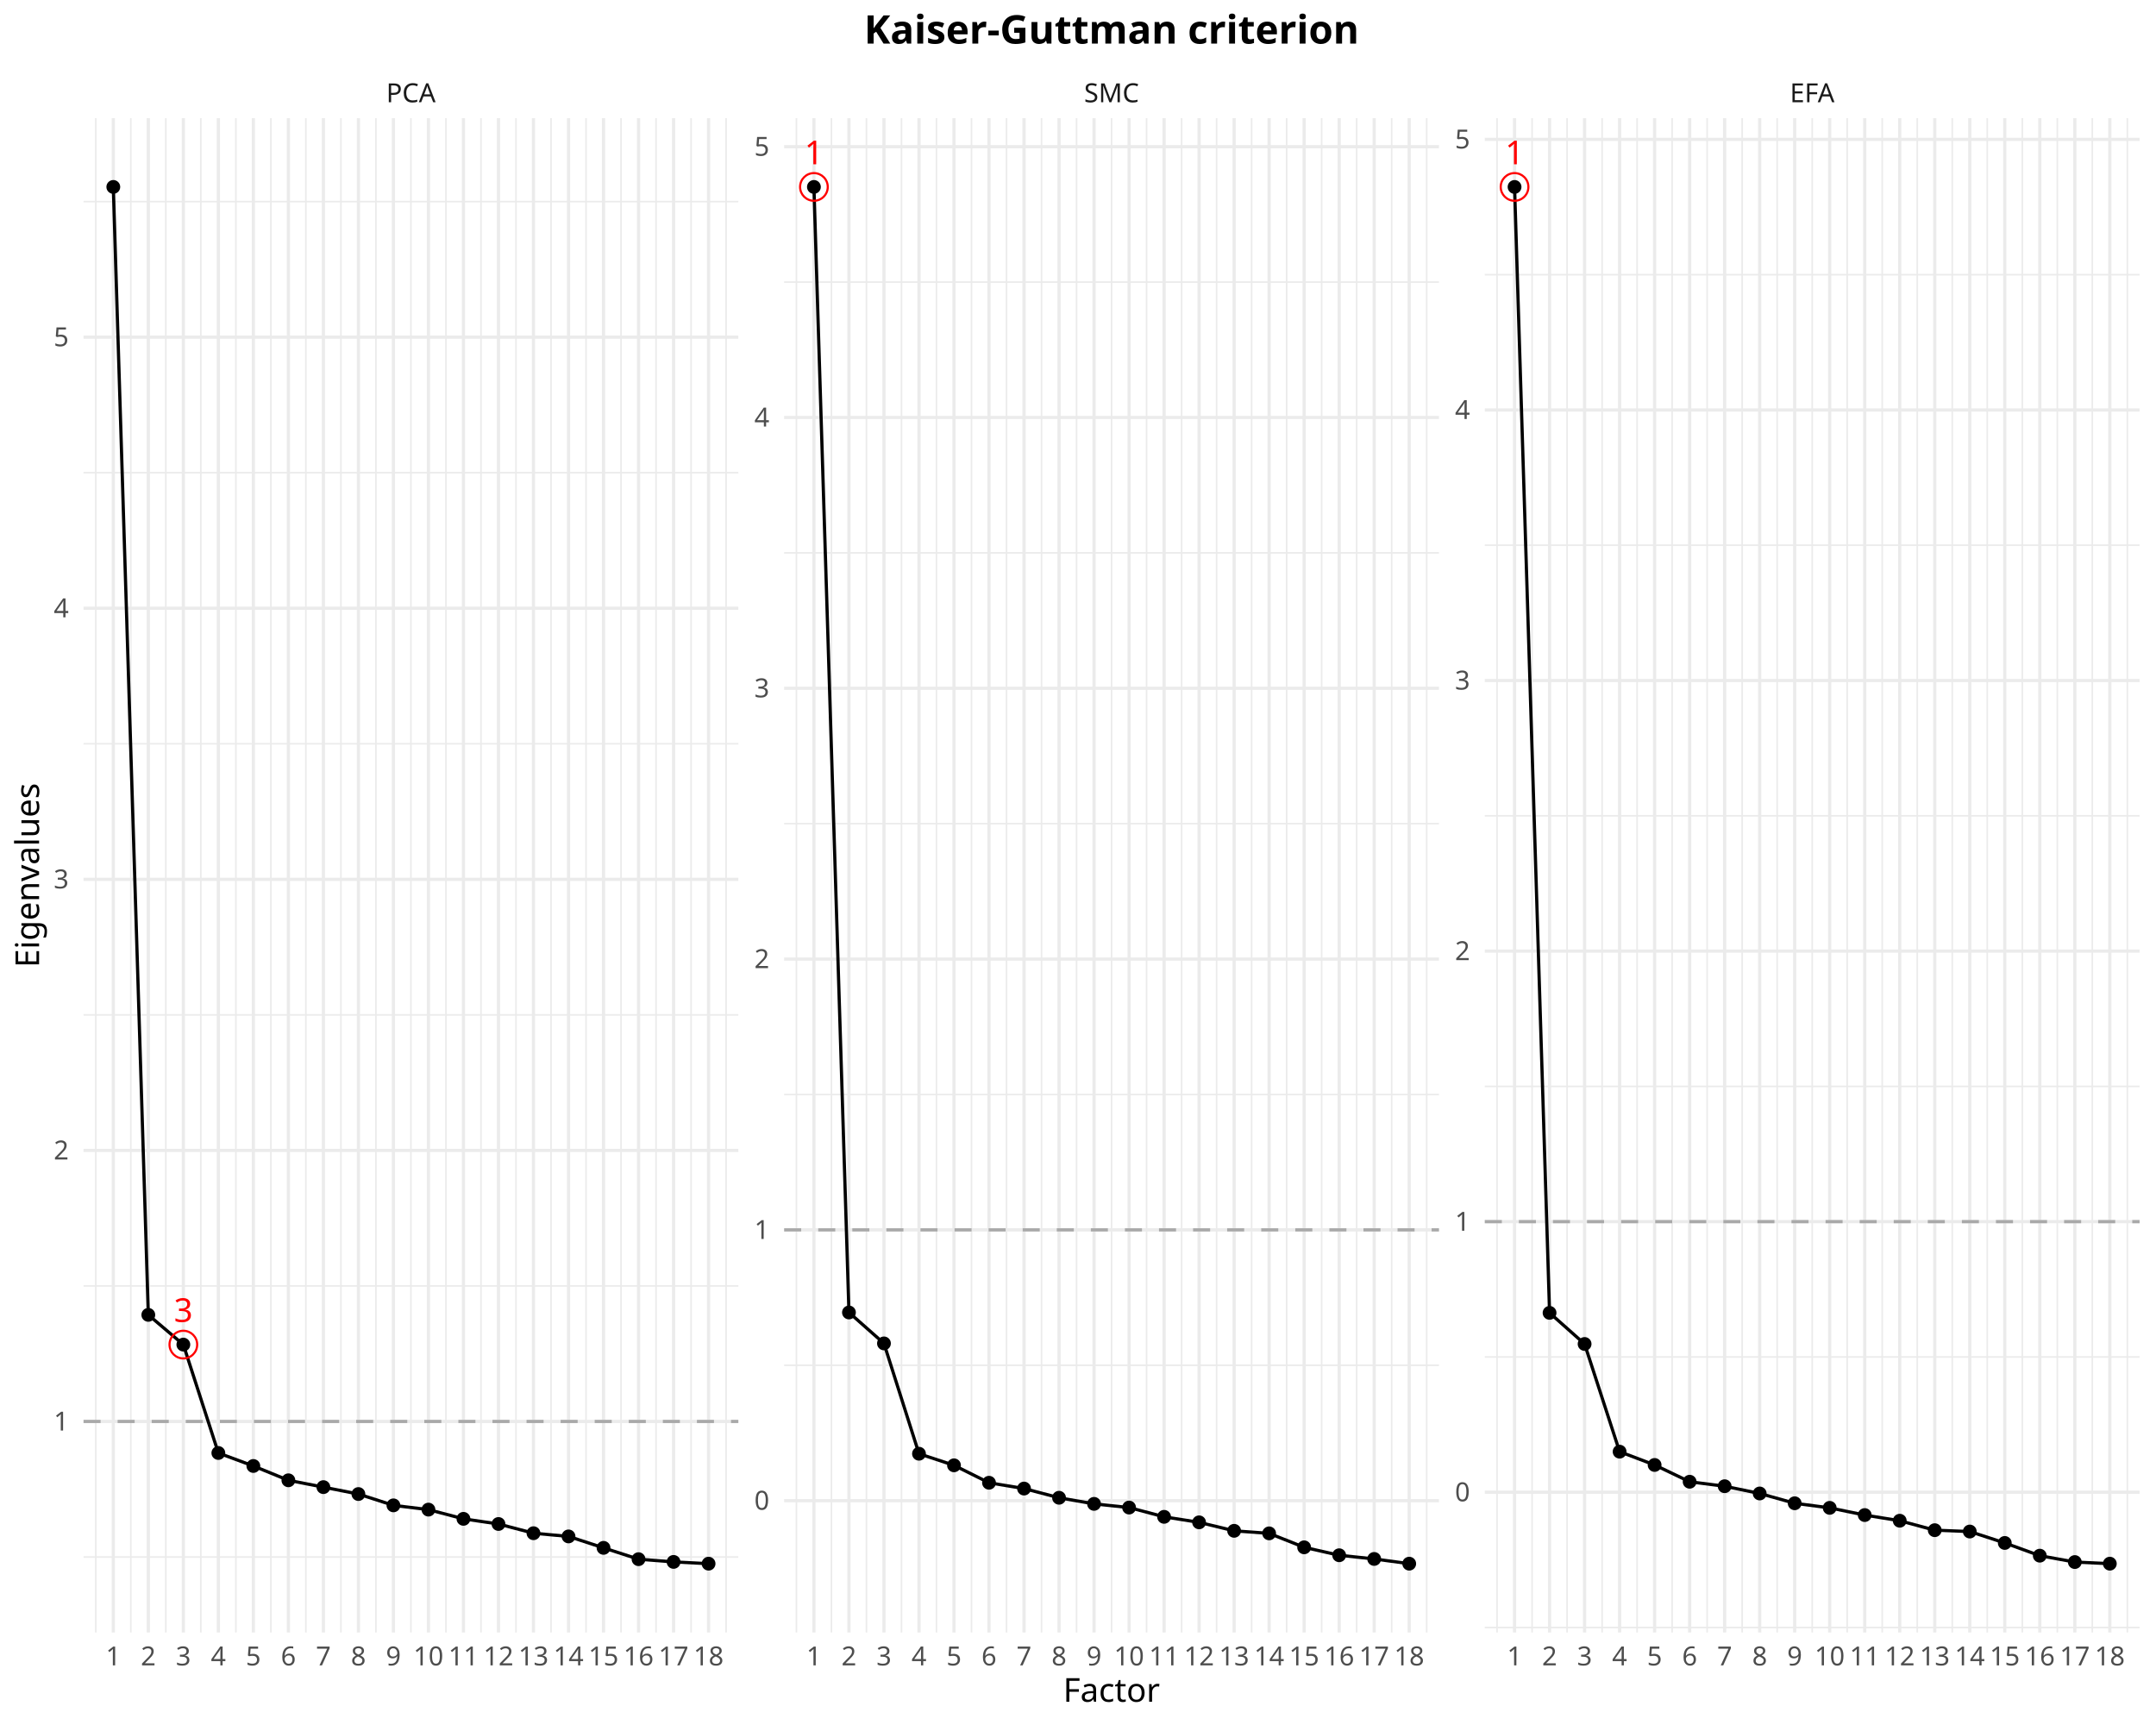
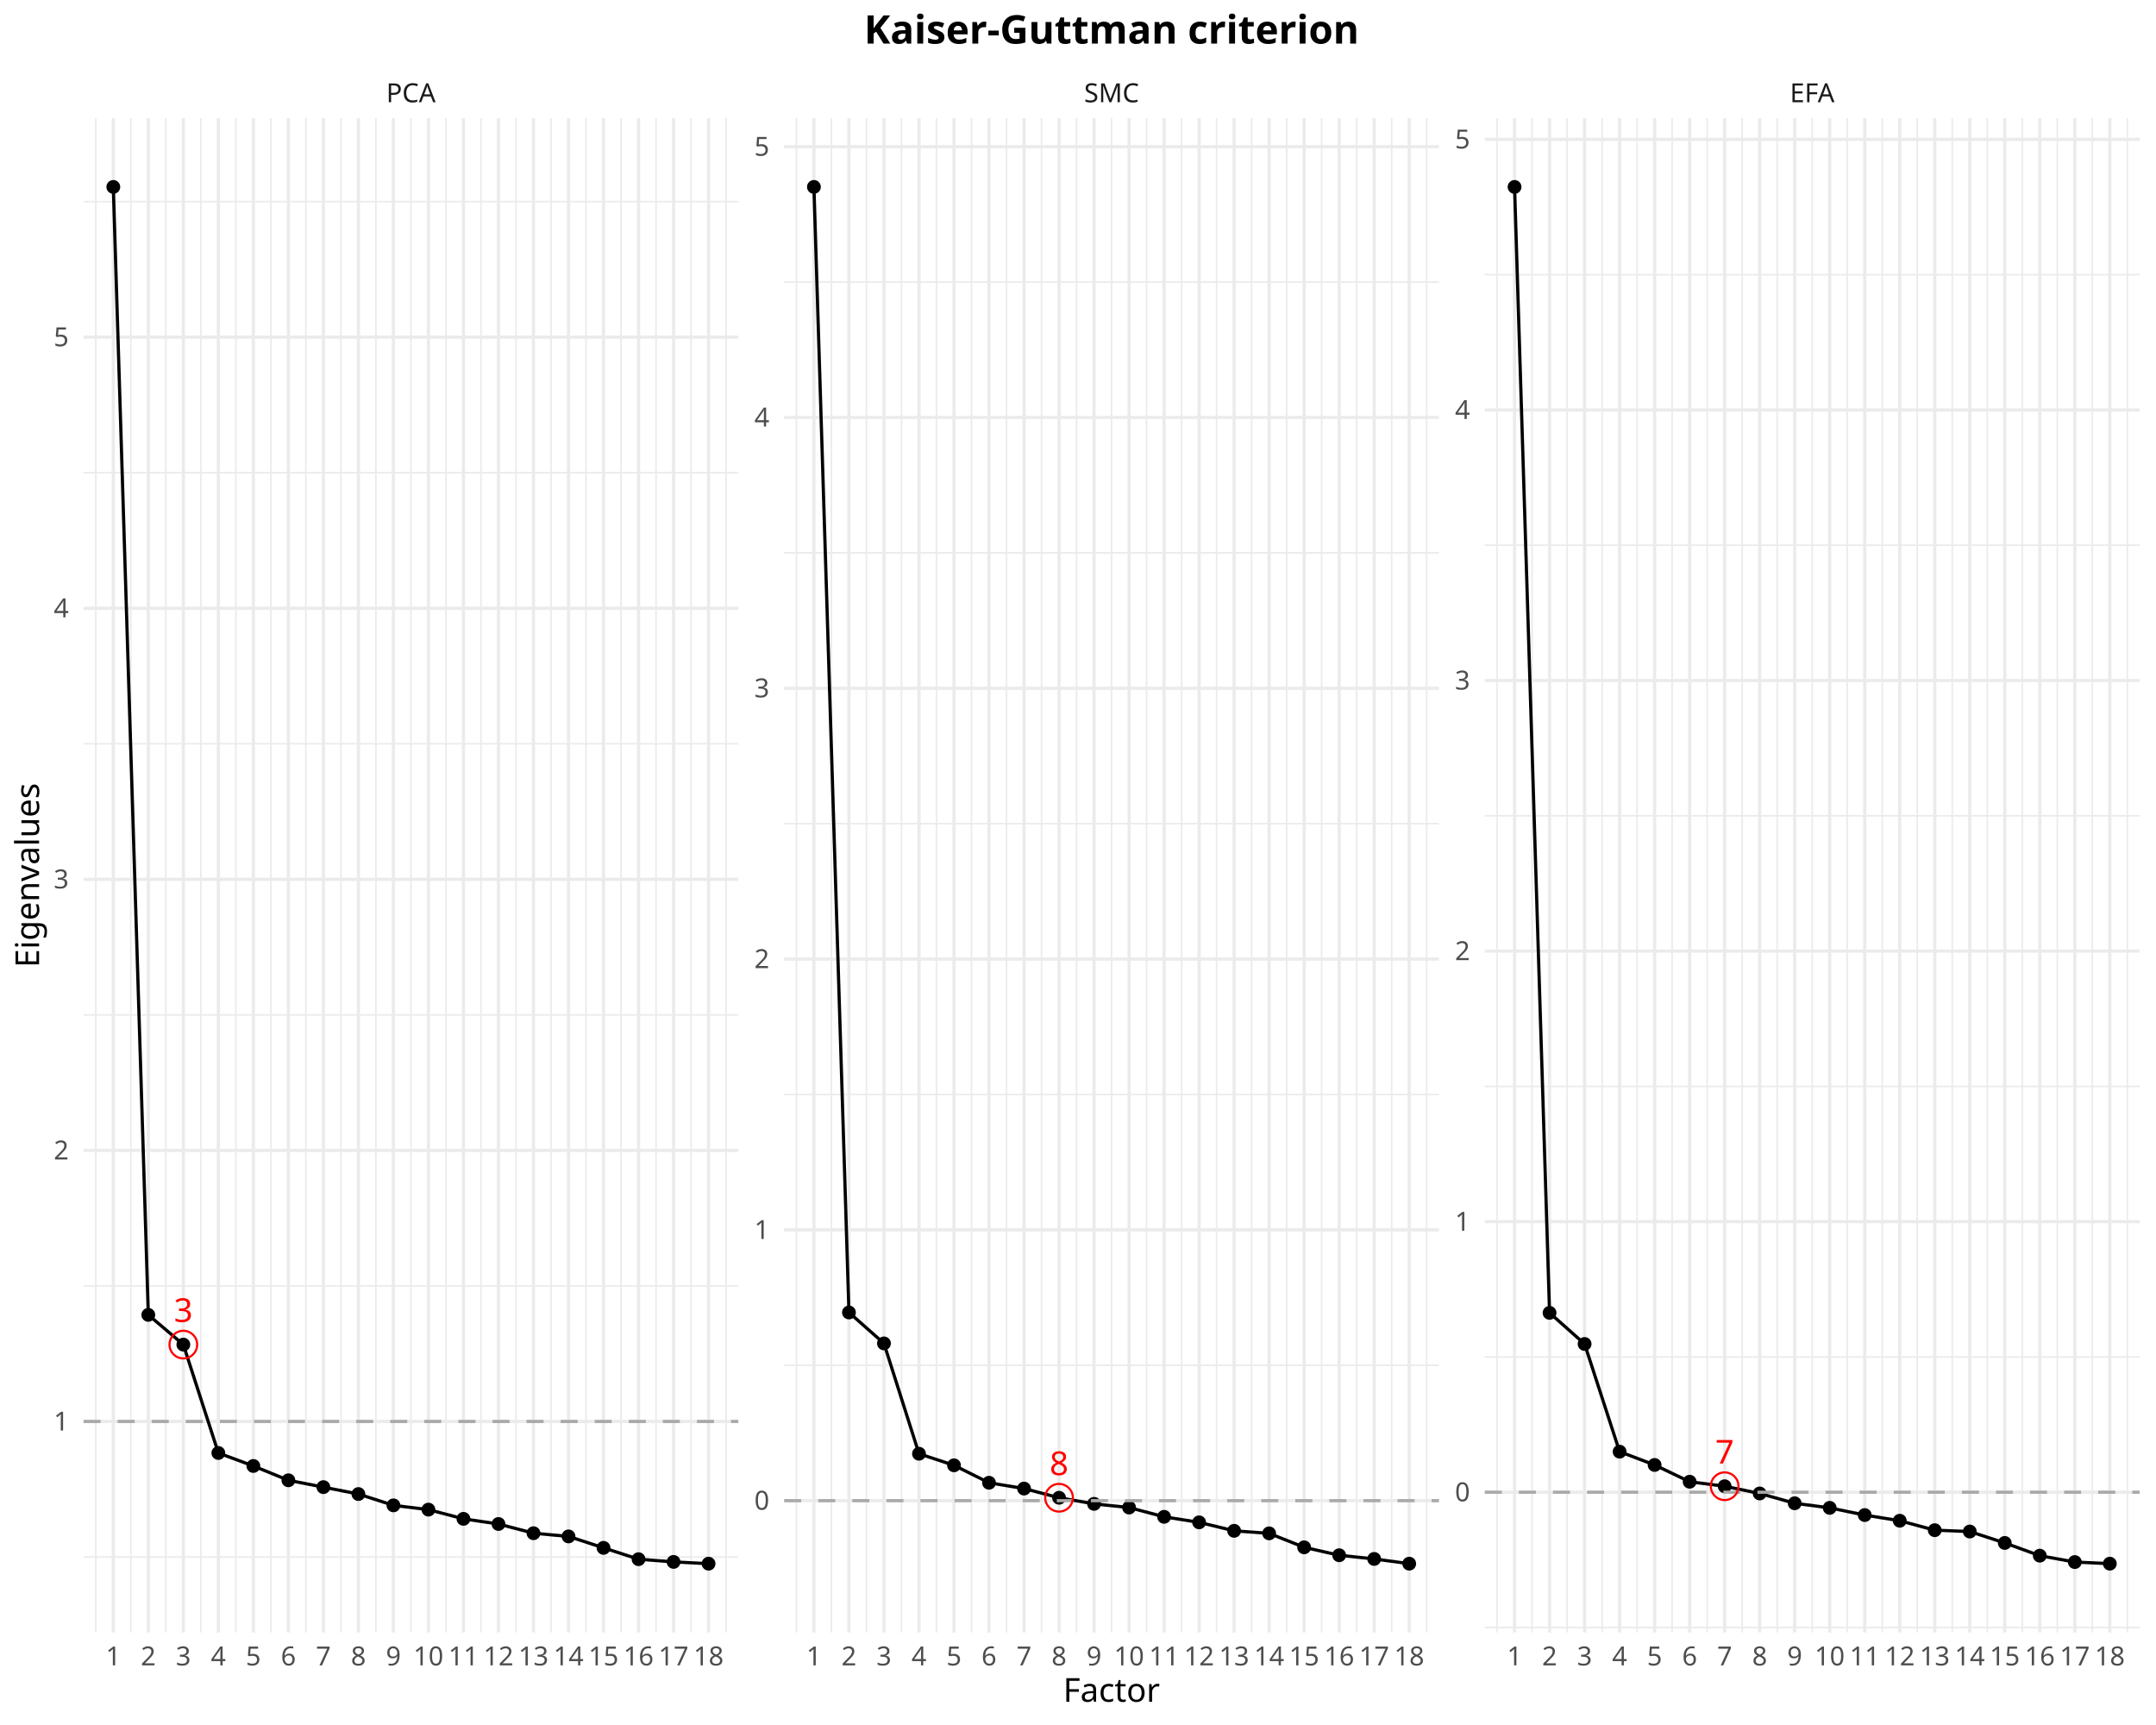
<svg xmlns="http://www.w3.org/2000/svg" class="svglite" data-engine-version="2.0" width="720.00pt" height="576.00pt" viewBox="0 0 720.00 576.00">
  <defs>
    <style type="text/css">
    .svglite line, .svglite polyline, .svglite polygon, .svglite path, .svglite rect, .svglite circle {
      fill: none;
      stroke: #000000;
      stroke-linecap: round;
      stroke-linejoin: round;
      stroke-miterlimit: 10.00;
    }
  </style>
  </defs>
  <rect width="100%" height="100%" style="stroke: none; fill: #FFFFFF;" />
  <defs>
    <clipPath id="cpMC4wMHw3MjAuMDB8MC4wMHw1NzYuMDA=">
      <rect x="0.00" y="0.00" width="720.00" height="576.00" />
    </clipPath>
  </defs>
  <g clip-path="url(#cpMC4wMHw3MjAuMDB8MC4wMHw1NzYuMDA=)">
    <rect x="-0" y="0.00" width="720.00" height="576.00" style="stroke-width: 1.07; stroke: none; fill: #FFFFFF;" />
  </g>
  <defs>
    <clipPath id="cpMjcuOTB8MjQ2LjU3fDM5LjQzfDU0NS4xMQ==">
      <rect x="27.90" y="39.43" width="218.67" height="505.68" />
    </clipPath>
  </defs>
  <g clip-path="url(#cpMjcuOTB8MjQ2LjU3fDM5LjQzfDU0NS4xMQ==)">
    <polyline points="27.90,519.91 246.57,519.91 " style="stroke-width: 0.53; stroke: #EBEBEB; stroke-linecap: butt;" />
    <polyline points="27.90,429.40 246.57,429.40 " style="stroke-width: 0.53; stroke: #EBEBEB; stroke-linecap: butt;" />
    <polyline points="27.90,338.88 246.57,338.88 " style="stroke-width: 0.53; stroke: #EBEBEB; stroke-linecap: butt;" />
    <polyline points="27.90,248.36 246.57,248.36 " style="stroke-width: 0.53; stroke: #EBEBEB; stroke-linecap: butt;" />
    <polyline points="27.90,157.84 246.57,157.84 " style="stroke-width: 0.53; stroke: #EBEBEB; stroke-linecap: butt;" />
    <polyline points="27.90,67.32 246.57,67.32 " style="stroke-width: 0.53; stroke: #EBEBEB; stroke-linecap: butt;" />
    <polyline points="31.99,545.11 31.99,39.43 " style="stroke-width: 0.53; stroke: #EBEBEB; stroke-linecap: butt;" />
    <polyline points="43.69,545.11 43.69,39.43 " style="stroke-width: 0.53; stroke: #EBEBEB; stroke-linecap: butt;" />
    <polyline points="55.38,545.11 55.38,39.43 " style="stroke-width: 0.53; stroke: #EBEBEB; stroke-linecap: butt;" />
    <polyline points="67.07,545.11 67.07,39.43 " style="stroke-width: 0.53; stroke: #EBEBEB; stroke-linecap: butt;" />
    <polyline points="78.77,545.11 78.77,39.43 " style="stroke-width: 0.53; stroke: #EBEBEB; stroke-linecap: butt;" />
    <polyline points="90.46,545.11 90.46,39.43 " style="stroke-width: 0.53; stroke: #EBEBEB; stroke-linecap: butt;" />
    <polyline points="102.15,545.11 102.15,39.43 " style="stroke-width: 0.53; stroke: #EBEBEB; stroke-linecap: butt;" />
    <polyline points="113.85,545.11 113.85,39.43 " style="stroke-width: 0.53; stroke: #EBEBEB; stroke-linecap: butt;" />
    <polyline points="125.54,545.11 125.54,39.43 " style="stroke-width: 0.53; stroke: #EBEBEB; stroke-linecap: butt;" />
    <polyline points="137.23,545.11 137.23,39.43 " style="stroke-width: 0.53; stroke: #EBEBEB; stroke-linecap: butt;" />
    <polyline points="148.93,545.11 148.93,39.43 " style="stroke-width: 0.53; stroke: #EBEBEB; stroke-linecap: butt;" />
    <polyline points="160.62,545.11 160.62,39.43 " style="stroke-width: 0.53; stroke: #EBEBEB; stroke-linecap: butt;" />
    <polyline points="172.31,545.11 172.31,39.43 " style="stroke-width: 0.53; stroke: #EBEBEB; stroke-linecap: butt;" />
    <polyline points="184.01,545.11 184.01,39.43 " style="stroke-width: 0.53; stroke: #EBEBEB; stroke-linecap: butt;" />
    <polyline points="195.70,545.11 195.70,39.43 " style="stroke-width: 0.53; stroke: #EBEBEB; stroke-linecap: butt;" />
    <polyline points="207.40,545.11 207.40,39.43 " style="stroke-width: 0.53; stroke: #EBEBEB; stroke-linecap: butt;" />
    <polyline points="219.09,545.11 219.09,39.43 " style="stroke-width: 0.53; stroke: #EBEBEB; stroke-linecap: butt;" />
    <polyline points="230.78,545.11 230.78,39.43 " style="stroke-width: 0.53; stroke: #EBEBEB; stroke-linecap: butt;" />
    <polyline points="242.48,545.11 242.48,39.43 " style="stroke-width: 0.53; stroke: #EBEBEB; stroke-linecap: butt;" />
    <polyline points="27.90,474.65 246.57,474.65 " style="stroke-width: 1.07; stroke: #EBEBEB; stroke-linecap: butt;" />
    <polyline points="27.90,384.14 246.57,384.14 " style="stroke-width: 1.07; stroke: #EBEBEB; stroke-linecap: butt;" />
    <polyline points="27.90,293.62 246.57,293.62 " style="stroke-width: 1.07; stroke: #EBEBEB; stroke-linecap: butt;" />
    <polyline points="27.90,203.10 246.57,203.10 " style="stroke-width: 1.07; stroke: #EBEBEB; stroke-linecap: butt;" />
    <polyline points="27.90,112.58 246.57,112.58 " style="stroke-width: 1.07; stroke: #EBEBEB; stroke-linecap: butt;" />
    <polyline points="37.84,545.11 37.84,39.43 " style="stroke-width: 1.07; stroke: #EBEBEB; stroke-linecap: butt;" />
    <polyline points="49.53,545.11 49.53,39.43 " style="stroke-width: 1.07; stroke: #EBEBEB; stroke-linecap: butt;" />
    <polyline points="61.23,545.11 61.23,39.43 " style="stroke-width: 1.07; stroke: #EBEBEB; stroke-linecap: butt;" />
    <polyline points="72.92,545.11 72.92,39.43 " style="stroke-width: 1.07; stroke: #EBEBEB; stroke-linecap: butt;" />
    <polyline points="84.61,545.11 84.61,39.43 " style="stroke-width: 1.07; stroke: #EBEBEB; stroke-linecap: butt;" />
    <polyline points="96.31,545.11 96.31,39.43 " style="stroke-width: 1.07; stroke: #EBEBEB; stroke-linecap: butt;" />
    <polyline points="108.00,545.11 108.00,39.43 " style="stroke-width: 1.07; stroke: #EBEBEB; stroke-linecap: butt;" />
    <polyline points="119.69,545.11 119.69,39.43 " style="stroke-width: 1.07; stroke: #EBEBEB; stroke-linecap: butt;" />
    <polyline points="131.39,545.11 131.39,39.43 " style="stroke-width: 1.07; stroke: #EBEBEB; stroke-linecap: butt;" />
    <polyline points="143.08,545.11 143.08,39.43 " style="stroke-width: 1.07; stroke: #EBEBEB; stroke-linecap: butt;" />
    <polyline points="154.77,545.11 154.77,39.43 " style="stroke-width: 1.07; stroke: #EBEBEB; stroke-linecap: butt;" />
    <polyline points="166.47,545.11 166.47,39.43 " style="stroke-width: 1.07; stroke: #EBEBEB; stroke-linecap: butt;" />
    <polyline points="178.16,545.11 178.16,39.43 " style="stroke-width: 1.07; stroke: #EBEBEB; stroke-linecap: butt;" />
    <polyline points="189.86,545.11 189.86,39.43 " style="stroke-width: 1.07; stroke: #EBEBEB; stroke-linecap: butt;" />
    <polyline points="201.55,545.11 201.55,39.43 " style="stroke-width: 1.07; stroke: #EBEBEB; stroke-linecap: butt;" />
    <polyline points="213.24,545.11 213.24,39.43 " style="stroke-width: 1.07; stroke: #EBEBEB; stroke-linecap: butt;" />
    <polyline points="224.94,545.11 224.94,39.43 " style="stroke-width: 1.07; stroke: #EBEBEB; stroke-linecap: butt;" />
    <polyline points="236.63,545.11 236.63,39.43 " style="stroke-width: 1.07; stroke: #EBEBEB; stroke-linecap: butt;" />
    <polyline points="37.84,62.42 49.53,439.05 61.23,448.98 72.92,485.17 84.61,489.51 96.31,494.29 108.00,496.57 119.69,498.88 131.39,502.66 143.08,504.08 154.77,507.16 166.47,508.88 178.16,511.96 189.86,513.03 201.55,516.85 213.24,520.63 224.94,521.54 236.63,522.13 " style="stroke-width: 1.07; stroke-linecap: butt;" />
    <circle cx="37.84" cy="62.42" r="1.95" style="stroke-width: 0.71; fill: #000000;" />
    <circle cx="49.53" cy="439.05" r="1.95" style="stroke-width: 0.71; fill: #000000;" />
    <circle cx="61.23" cy="448.98" r="1.95" style="stroke-width: 0.71; fill: #000000;" />
    <circle cx="72.92" cy="485.17" r="1.95" style="stroke-width: 0.71; fill: #000000;" />
    <circle cx="84.61" cy="489.51" r="1.95" style="stroke-width: 0.71; fill: #000000;" />
    <circle cx="96.31" cy="494.29" r="1.95" style="stroke-width: 0.71; fill: #000000;" />
    <circle cx="108.00" cy="496.57" r="1.95" style="stroke-width: 0.71; fill: #000000;" />
    <circle cx="119.69" cy="498.88" r="1.95" style="stroke-width: 0.71; fill: #000000;" />
    <circle cx="131.39" cy="502.66" r="1.95" style="stroke-width: 0.71; fill: #000000;" />
    <circle cx="143.08" cy="504.08" r="1.95" style="stroke-width: 0.71; fill: #000000;" />
    <circle cx="154.77" cy="507.16" r="1.95" style="stroke-width: 0.71; fill: #000000;" />
    <circle cx="166.47" cy="508.88" r="1.95" style="stroke-width: 0.71; fill: #000000;" />
    <circle cx="178.16" cy="511.96" r="1.95" style="stroke-width: 0.71; fill: #000000;" />
    <circle cx="189.86" cy="513.03" r="1.95" style="stroke-width: 0.71; fill: #000000;" />
    <circle cx="201.55" cy="516.85" r="1.95" style="stroke-width: 0.71; fill: #000000;" />
    <circle cx="213.24" cy="520.63" r="1.95" style="stroke-width: 0.71; fill: #000000;" />
    <circle cx="224.94" cy="521.54" r="1.95" style="stroke-width: 0.71; fill: #000000;" />
    <circle cx="236.63" cy="522.13" r="1.95" style="stroke-width: 0.71; fill: #000000;" />
    <line x1="27.90" y1="474.65" x2="246.57" y2="474.65" style="stroke-width: 1.07; stroke: #A9A9A9; stroke-dasharray: 5.69,5.69; stroke-linecap: butt;" />
    <circle cx="61.23" cy="448.98" r="4.62" style="stroke-width: 0.71; stroke: #FF0000;" />
    <text x="61.23" y="441.41" text-anchor="middle" style="font-size: 11.00px; fill: #FF0000; font-family: sans;" textLength="6.12px" lengthAdjust="spacingAndGlyphs">3</text>
  </g>
  <g clip-path="url(#cpMC4wMHw3MjAuMDB8MC4wMHw1NzYuMDA=)">
</g>
  <defs>
    <clipPath id="cpMjYxLjg3fDQ4MC41NHwzOS40M3w1NDUuMTE=">
      <rect x="261.87" y="39.43" width="218.67" height="505.68" />
    </clipPath>
  </defs>
  <g clip-path="url(#cpMjYxLjg3fDQ4MC41NHwzOS40M3w1NDUuMTE=)">
    <polyline points="261.87,455.88 480.54,455.88 " style="stroke-width: 0.53; stroke: #EBEBEB; stroke-linecap: butt;" />
    <polyline points="261.87,365.46 480.54,365.46 " style="stroke-width: 0.53; stroke: #EBEBEB; stroke-linecap: butt;" />
    <polyline points="261.87,275.03 480.54,275.03 " style="stroke-width: 0.53; stroke: #EBEBEB; stroke-linecap: butt;" />
    <polyline points="261.87,184.61 480.54,184.61 " style="stroke-width: 0.53; stroke: #EBEBEB; stroke-linecap: butt;" />
    <polyline points="261.87,94.19 480.54,94.19 " style="stroke-width: 0.53; stroke: #EBEBEB; stroke-linecap: butt;" />
    <polyline points="265.97,545.11 265.97,39.43 " style="stroke-width: 0.53; stroke: #EBEBEB; stroke-linecap: butt;" />
    <polyline points="277.66,545.11 277.66,39.43 " style="stroke-width: 0.53; stroke: #EBEBEB; stroke-linecap: butt;" />
    <polyline points="289.35,545.11 289.35,39.43 " style="stroke-width: 0.53; stroke: #EBEBEB; stroke-linecap: butt;" />
    <polyline points="301.05,545.11 301.05,39.43 " style="stroke-width: 0.53; stroke: #EBEBEB; stroke-linecap: butt;" />
    <polyline points="312.74,545.11 312.74,39.43 " style="stroke-width: 0.53; stroke: #EBEBEB; stroke-linecap: butt;" />
    <polyline points="324.44,545.11 324.44,39.43 " style="stroke-width: 0.53; stroke: #EBEBEB; stroke-linecap: butt;" />
    <polyline points="336.13,545.11 336.13,39.43 " style="stroke-width: 0.53; stroke: #EBEBEB; stroke-linecap: butt;" />
    <polyline points="347.82,545.11 347.82,39.43 " style="stroke-width: 0.53; stroke: #EBEBEB; stroke-linecap: butt;" />
    <polyline points="359.52,545.11 359.52,39.43 " style="stroke-width: 0.53; stroke: #EBEBEB; stroke-linecap: butt;" />
    <polyline points="371.21,545.11 371.21,39.43 " style="stroke-width: 0.53; stroke: #EBEBEB; stroke-linecap: butt;" />
    <polyline points="382.90,545.11 382.90,39.43 " style="stroke-width: 0.53; stroke: #EBEBEB; stroke-linecap: butt;" />
    <polyline points="394.60,545.11 394.60,39.43 " style="stroke-width: 0.53; stroke: #EBEBEB; stroke-linecap: butt;" />
    <polyline points="406.29,545.11 406.29,39.43 " style="stroke-width: 0.53; stroke: #EBEBEB; stroke-linecap: butt;" />
    <polyline points="417.98,545.11 417.98,39.43 " style="stroke-width: 0.53; stroke: #EBEBEB; stroke-linecap: butt;" />
    <polyline points="429.68,545.11 429.68,39.43 " style="stroke-width: 0.53; stroke: #EBEBEB; stroke-linecap: butt;" />
    <polyline points="441.37,545.11 441.37,39.43 " style="stroke-width: 0.53; stroke: #EBEBEB; stroke-linecap: butt;" />
    <polyline points="453.06,545.11 453.06,39.43 " style="stroke-width: 0.53; stroke: #EBEBEB; stroke-linecap: butt;" />
    <polyline points="464.76,545.11 464.76,39.43 " style="stroke-width: 0.53; stroke: #EBEBEB; stroke-linecap: butt;" />
    <polyline points="476.45,545.11 476.45,39.43 " style="stroke-width: 0.53; stroke: #EBEBEB; stroke-linecap: butt;" />
    <polyline points="261.87,501.09 480.54,501.09 " style="stroke-width: 1.07; stroke: #EBEBEB; stroke-linecap: butt;" />
    <polyline points="261.87,410.67 480.54,410.67 " style="stroke-width: 1.07; stroke: #EBEBEB; stroke-linecap: butt;" />
    <polyline points="261.87,320.25 480.54,320.25 " style="stroke-width: 1.07; stroke: #EBEBEB; stroke-linecap: butt;" />
    <polyline points="261.87,229.82 480.54,229.82 " style="stroke-width: 1.07; stroke: #EBEBEB; stroke-linecap: butt;" />
    <polyline points="261.87,139.40 480.54,139.40 " style="stroke-width: 1.07; stroke: #EBEBEB; stroke-linecap: butt;" />
    <polyline points="261.87,48.98 480.54,48.98 " style="stroke-width: 1.07; stroke: #EBEBEB; stroke-linecap: butt;" />
    <polyline points="271.81,545.11 271.81,39.43 " style="stroke-width: 1.07; stroke: #EBEBEB; stroke-linecap: butt;" />
    <polyline points="283.51,545.11 283.51,39.43 " style="stroke-width: 1.07; stroke: #EBEBEB; stroke-linecap: butt;" />
    <polyline points="295.20,545.11 295.20,39.43 " style="stroke-width: 1.07; stroke: #EBEBEB; stroke-linecap: butt;" />
    <polyline points="306.90,545.11 306.90,39.43 " style="stroke-width: 1.07; stroke: #EBEBEB; stroke-linecap: butt;" />
    <polyline points="318.59,545.11 318.59,39.43 " style="stroke-width: 1.07; stroke: #EBEBEB; stroke-linecap: butt;" />
    <polyline points="330.28,545.11 330.28,39.43 " style="stroke-width: 1.07; stroke: #EBEBEB; stroke-linecap: butt;" />
    <polyline points="341.98,545.11 341.98,39.43 " style="stroke-width: 1.07; stroke: #EBEBEB; stroke-linecap: butt;" />
    <polyline points="353.67,545.11 353.67,39.43 " style="stroke-width: 1.07; stroke: #EBEBEB; stroke-linecap: butt;" />
    <polyline points="365.36,545.11 365.36,39.43 " style="stroke-width: 1.07; stroke: #EBEBEB; stroke-linecap: butt;" />
    <polyline points="377.06,545.11 377.06,39.43 " style="stroke-width: 1.07; stroke: #EBEBEB; stroke-linecap: butt;" />
    <polyline points="388.75,545.11 388.75,39.43 " style="stroke-width: 1.07; stroke: #EBEBEB; stroke-linecap: butt;" />
    <polyline points="400.44,545.11 400.44,39.43 " style="stroke-width: 1.07; stroke: #EBEBEB; stroke-linecap: butt;" />
    <polyline points="412.14,545.11 412.14,39.43 " style="stroke-width: 1.07; stroke: #EBEBEB; stroke-linecap: butt;" />
    <polyline points="423.83,545.11 423.83,39.43 " style="stroke-width: 1.07; stroke: #EBEBEB; stroke-linecap: butt;" />
    <polyline points="435.52,545.11 435.52,39.43 " style="stroke-width: 1.07; stroke: #EBEBEB; stroke-linecap: butt;" />
    <polyline points="447.22,545.11 447.22,39.43 " style="stroke-width: 1.07; stroke: #EBEBEB; stroke-linecap: butt;" />
    <polyline points="458.91,545.11 458.91,39.43 " style="stroke-width: 1.07; stroke: #EBEBEB; stroke-linecap: butt;" />
    <polyline points="470.61,545.11 470.61,39.43 " style="stroke-width: 1.07; stroke: #EBEBEB; stroke-linecap: butt;" />
    <polyline points="271.81,62.42 283.51,438.25 295.20,448.58 306.90,485.42 318.59,489.29 330.28,495.11 341.98,497.05 353.67,500.12 365.36,502.16 377.06,503.39 388.75,506.49 400.44,508.33 412.14,511.16 423.83,512.01 435.52,516.67 447.22,519.32 458.91,520.55 470.61,522.13 " style="stroke-width: 1.07; stroke-linecap: butt;" />
    <circle cx="271.81" cy="62.42" r="1.95" style="stroke-width: 0.71; fill: #000000;" />
    <circle cx="283.51" cy="438.25" r="1.95" style="stroke-width: 0.71; fill: #000000;" />
    <circle cx="295.20" cy="448.58" r="1.95" style="stroke-width: 0.71; fill: #000000;" />
    <circle cx="306.90" cy="485.42" r="1.95" style="stroke-width: 0.71; fill: #000000;" />
    <circle cx="318.59" cy="489.29" r="1.95" style="stroke-width: 0.71; fill: #000000;" />
    <circle cx="330.28" cy="495.11" r="1.95" style="stroke-width: 0.71; fill: #000000;" />
    <circle cx="341.98" cy="497.05" r="1.95" style="stroke-width: 0.71; fill: #000000;" />
    <circle cx="353.67" cy="500.12" r="1.95" style="stroke-width: 0.71; fill: #000000;" />
    <circle cx="365.36" cy="502.16" r="1.95" style="stroke-width: 0.71; fill: #000000;" />
    <circle cx="377.06" cy="503.39" r="1.95" style="stroke-width: 0.71; fill: #000000;" />
    <circle cx="388.75" cy="506.49" r="1.95" style="stroke-width: 0.71; fill: #000000;" />
    <circle cx="400.44" cy="508.33" r="1.95" style="stroke-width: 0.71; fill: #000000;" />
    <circle cx="412.14" cy="511.16" r="1.95" style="stroke-width: 0.71; fill: #000000;" />
    <circle cx="423.83" cy="512.01" r="1.95" style="stroke-width: 0.71; fill: #000000;" />
    <circle cx="435.52" cy="516.67" r="1.95" style="stroke-width: 0.71; fill: #000000;" />
    <circle cx="447.22" cy="519.32" r="1.95" style="stroke-width: 0.71; fill: #000000;" />
    <circle cx="458.91" cy="520.55" r="1.95" style="stroke-width: 0.71; fill: #000000;" />
    <circle cx="470.61" cy="522.13" r="1.95" style="stroke-width: 0.71; fill: #000000;" />
-     <line x1="261.87" y1="410.67" x2="480.54" y2="410.67" style="stroke-width: 1.07; stroke: #A9A9A9; stroke-dasharray: 5.69,5.69; stroke-linecap: butt;" />
-     <circle cx="271.81" cy="62.42" r="4.62" style="stroke-width: 0.71; stroke: #FF0000;" />
-     <text x="271.81" y="54.85" text-anchor="middle" style="font-size: 11.00px; fill: #FF0000; font-family: sans;" textLength="6.12px" lengthAdjust="spacingAndGlyphs">1</text>
+     <line x1="261.87" y1="501.09" x2="480.54" y2="501.09" style="stroke-width: 1.07; stroke: #A9A9A9; stroke-dasharray: 5.69,5.69; stroke-linecap: butt;" />
+     <circle cx="353.67" cy="500.12" r="4.62" style="stroke-width: 0.71; stroke: #FF0000;" />
+     <text x="353.67" y="492.55" text-anchor="middle" style="font-size: 11.00px; fill: #FF0000; font-family: sans;" textLength="6.12px" lengthAdjust="spacingAndGlyphs">8</text>
  </g>
  <g clip-path="url(#cpMC4wMHw3MjAuMDB8MC4wMHw1NzYuMDA=)">
</g>
  <defs>
    <clipPath id="cpNDk1Ljg1fDcxNC41MnwzOS40M3w1NDUuMTE=">
      <rect x="495.85" y="39.43" width="218.67" height="505.68" />
    </clipPath>
  </defs>
  <g clip-path="url(#cpNDk1Ljg1fDcxNC41MnwzOS40M3w1NDUuMTE=)">
    <polyline points="495.85,543.45 714.52,543.45 " style="stroke-width: 0.53; stroke: #EBEBEB; stroke-linecap: butt;" />
    <polyline points="495.85,453.10 714.52,453.10 " style="stroke-width: 0.53; stroke: #EBEBEB; stroke-linecap: butt;" />
    <polyline points="495.85,362.76 714.52,362.76 " style="stroke-width: 0.53; stroke: #EBEBEB; stroke-linecap: butt;" />
    <polyline points="495.85,272.41 714.52,272.41 " style="stroke-width: 0.53; stroke: #EBEBEB; stroke-linecap: butt;" />
    <polyline points="495.85,182.06 714.52,182.06 " style="stroke-width: 0.53; stroke: #EBEBEB; stroke-linecap: butt;" />
    <polyline points="495.85,91.72 714.52,91.72 " style="stroke-width: 0.53; stroke: #EBEBEB; stroke-linecap: butt;" />
    <polyline points="499.94,545.11 499.94,39.43 " style="stroke-width: 0.53; stroke: #EBEBEB; stroke-linecap: butt;" />
    <polyline points="511.64,545.11 511.64,39.43 " style="stroke-width: 0.53; stroke: #EBEBEB; stroke-linecap: butt;" />
    <polyline points="523.33,545.11 523.33,39.43 " style="stroke-width: 0.53; stroke: #EBEBEB; stroke-linecap: butt;" />
    <polyline points="535.02,545.11 535.02,39.43 " style="stroke-width: 0.53; stroke: #EBEBEB; stroke-linecap: butt;" />
    <polyline points="546.72,545.11 546.72,39.43 " style="stroke-width: 0.53; stroke: #EBEBEB; stroke-linecap: butt;" />
    <polyline points="558.41,545.11 558.41,39.43 " style="stroke-width: 0.53; stroke: #EBEBEB; stroke-linecap: butt;" />
    <polyline points="570.10,545.11 570.10,39.43 " style="stroke-width: 0.53; stroke: #EBEBEB; stroke-linecap: butt;" />
    <polyline points="581.80,545.11 581.80,39.43 " style="stroke-width: 0.53; stroke: #EBEBEB; stroke-linecap: butt;" />
    <polyline points="593.49,545.11 593.49,39.43 " style="stroke-width: 0.53; stroke: #EBEBEB; stroke-linecap: butt;" />
    <polyline points="605.19,545.11 605.19,39.43 " style="stroke-width: 0.53; stroke: #EBEBEB; stroke-linecap: butt;" />
    <polyline points="616.88,545.11 616.88,39.43 " style="stroke-width: 0.53; stroke: #EBEBEB; stroke-linecap: butt;" />
    <polyline points="628.57,545.11 628.57,39.43 " style="stroke-width: 0.53; stroke: #EBEBEB; stroke-linecap: butt;" />
    <polyline points="640.27,545.11 640.27,39.43 " style="stroke-width: 0.53; stroke: #EBEBEB; stroke-linecap: butt;" />
    <polyline points="651.96,545.11 651.96,39.43 " style="stroke-width: 0.53; stroke: #EBEBEB; stroke-linecap: butt;" />
    <polyline points="663.65,545.11 663.65,39.43 " style="stroke-width: 0.53; stroke: #EBEBEB; stroke-linecap: butt;" />
    <polyline points="675.35,545.11 675.35,39.43 " style="stroke-width: 0.53; stroke: #EBEBEB; stroke-linecap: butt;" />
    <polyline points="687.04,545.11 687.04,39.43 " style="stroke-width: 0.53; stroke: #EBEBEB; stroke-linecap: butt;" />
    <polyline points="698.73,545.11 698.73,39.43 " style="stroke-width: 0.53; stroke: #EBEBEB; stroke-linecap: butt;" />
    <polyline points="710.43,545.11 710.43,39.43 " style="stroke-width: 0.53; stroke: #EBEBEB; stroke-linecap: butt;" />
    <polyline points="495.85,498.27 714.52,498.27 " style="stroke-width: 1.07; stroke: #EBEBEB; stroke-linecap: butt;" />
    <polyline points="495.85,407.93 714.52,407.93 " style="stroke-width: 1.07; stroke: #EBEBEB; stroke-linecap: butt;" />
    <polyline points="495.85,317.58 714.52,317.58 " style="stroke-width: 1.07; stroke: #EBEBEB; stroke-linecap: butt;" />
    <polyline points="495.85,227.24 714.52,227.24 " style="stroke-width: 1.07; stroke: #EBEBEB; stroke-linecap: butt;" />
    <polyline points="495.85,136.89 714.52,136.89 " style="stroke-width: 1.07; stroke: #EBEBEB; stroke-linecap: butt;" />
    <polyline points="495.85,46.54 714.52,46.54 " style="stroke-width: 1.07; stroke: #EBEBEB; stroke-linecap: butt;" />
    <polyline points="505.79,545.11 505.79,39.43 " style="stroke-width: 1.07; stroke: #EBEBEB; stroke-linecap: butt;" />
    <polyline points="517.48,545.11 517.48,39.43 " style="stroke-width: 1.07; stroke: #EBEBEB; stroke-linecap: butt;" />
    <polyline points="529.18,545.11 529.18,39.43 " style="stroke-width: 1.07; stroke: #EBEBEB; stroke-linecap: butt;" />
    <polyline points="540.87,545.11 540.87,39.43 " style="stroke-width: 1.07; stroke: #EBEBEB; stroke-linecap: butt;" />
    <polyline points="552.56,545.11 552.56,39.43 " style="stroke-width: 1.07; stroke: #EBEBEB; stroke-linecap: butt;" />
    <polyline points="564.26,545.11 564.26,39.43 " style="stroke-width: 1.07; stroke: #EBEBEB; stroke-linecap: butt;" />
    <polyline points="575.95,545.11 575.95,39.43 " style="stroke-width: 1.07; stroke: #EBEBEB; stroke-linecap: butt;" />
    <polyline points="587.65,545.11 587.65,39.43 " style="stroke-width: 1.07; stroke: #EBEBEB; stroke-linecap: butt;" />
    <polyline points="599.34,545.11 599.34,39.43 " style="stroke-width: 1.07; stroke: #EBEBEB; stroke-linecap: butt;" />
    <polyline points="611.03,545.11 611.03,39.43 " style="stroke-width: 1.07; stroke: #EBEBEB; stroke-linecap: butt;" />
    <polyline points="622.73,545.11 622.73,39.43 " style="stroke-width: 1.07; stroke: #EBEBEB; stroke-linecap: butt;" />
    <polyline points="634.42,545.11 634.42,39.43 " style="stroke-width: 1.07; stroke: #EBEBEB; stroke-linecap: butt;" />
    <polyline points="646.11,545.11 646.11,39.43 " style="stroke-width: 1.07; stroke: #EBEBEB; stroke-linecap: butt;" />
    <polyline points="657.81,545.11 657.81,39.43 " style="stroke-width: 1.07; stroke: #EBEBEB; stroke-linecap: butt;" />
    <polyline points="669.50,545.11 669.50,39.43 " style="stroke-width: 1.07; stroke: #EBEBEB; stroke-linecap: butt;" />
    <polyline points="681.19,545.11 681.19,39.43 " style="stroke-width: 1.07; stroke: #EBEBEB; stroke-linecap: butt;" />
    <polyline points="692.89,545.11 692.89,39.43 " style="stroke-width: 1.07; stroke: #EBEBEB; stroke-linecap: butt;" />
    <polyline points="704.58,545.11 704.58,39.43 " style="stroke-width: 1.07; stroke: #EBEBEB; stroke-linecap: butt;" />
    <polyline points="505.79,62.42 517.48,438.38 529.18,448.77 540.87,484.73 552.56,489.17 564.26,494.77 575.95,496.27 587.65,498.69 599.34,501.96 611.03,503.49 622.73,505.90 634.42,507.79 646.11,510.95 657.81,511.40 669.50,515.21 681.19,519.46 692.89,521.59 704.58,522.13 " style="stroke-width: 1.07; stroke-linecap: butt;" />
    <circle cx="505.79" cy="62.42" r="1.95" style="stroke-width: 0.71; fill: #000000;" />
    <circle cx="517.48" cy="438.38" r="1.95" style="stroke-width: 0.71; fill: #000000;" />
    <circle cx="529.18" cy="448.77" r="1.95" style="stroke-width: 0.71; fill: #000000;" />
    <circle cx="540.87" cy="484.73" r="1.95" style="stroke-width: 0.71; fill: #000000;" />
    <circle cx="552.56" cy="489.17" r="1.95" style="stroke-width: 0.71; fill: #000000;" />
    <circle cx="564.26" cy="494.77" r="1.95" style="stroke-width: 0.71; fill: #000000;" />
    <circle cx="575.95" cy="496.27" r="1.95" style="stroke-width: 0.71; fill: #000000;" />
    <circle cx="587.65" cy="498.69" r="1.95" style="stroke-width: 0.71; fill: #000000;" />
    <circle cx="599.34" cy="501.96" r="1.95" style="stroke-width: 0.71; fill: #000000;" />
    <circle cx="611.03" cy="503.49" r="1.95" style="stroke-width: 0.71; fill: #000000;" />
    <circle cx="622.73" cy="505.90" r="1.95" style="stroke-width: 0.71; fill: #000000;" />
    <circle cx="634.42" cy="507.79" r="1.95" style="stroke-width: 0.71; fill: #000000;" />
    <circle cx="646.11" cy="510.95" r="1.95" style="stroke-width: 0.71; fill: #000000;" />
    <circle cx="657.81" cy="511.40" r="1.95" style="stroke-width: 0.71; fill: #000000;" />
    <circle cx="669.50" cy="515.21" r="1.95" style="stroke-width: 0.71; fill: #000000;" />
    <circle cx="681.19" cy="519.46" r="1.95" style="stroke-width: 0.71; fill: #000000;" />
    <circle cx="692.89" cy="521.59" r="1.95" style="stroke-width: 0.71; fill: #000000;" />
    <circle cx="704.58" cy="522.13" r="1.95" style="stroke-width: 0.71; fill: #000000;" />
-     <line x1="495.85" y1="407.93" x2="714.52" y2="407.93" style="stroke-width: 1.07; stroke: #A9A9A9; stroke-dasharray: 5.69,5.69; stroke-linecap: butt;" />
-     <circle cx="505.79" cy="62.42" r="4.62" style="stroke-width: 0.71; stroke: #FF0000;" />
-     <text x="505.79" y="54.85" text-anchor="middle" style="font-size: 11.00px; fill: #FF0000; font-family: sans;" textLength="6.12px" lengthAdjust="spacingAndGlyphs">1</text>
+     <line x1="495.85" y1="498.27" x2="714.52" y2="498.27" style="stroke-width: 1.07; stroke: #A9A9A9; stroke-dasharray: 5.69,5.69; stroke-linecap: butt;" />
+     <circle cx="575.95" cy="496.27" r="4.62" style="stroke-width: 0.71; stroke: #FF0000;" />
+     <text x="575.95" y="488.70" text-anchor="middle" style="font-size: 11.00px; fill: #FF0000; font-family: sans;" textLength="6.12px" lengthAdjust="spacingAndGlyphs">7</text>
  </g>
  <g clip-path="url(#cpMC4wMHw3MjAuMDB8MC4wMHw1NzYuMDA=)">
</g>
  <defs>
    <clipPath id="cpMjcuOTB8MjQ2LjU3fDIyLjc4fDM5LjQz">
      <rect x="27.90" y="22.78" width="218.67" height="16.65" />
    </clipPath>
  </defs>
  <g clip-path="url(#cpMjcuOTB8MjQ2LjU3fDIyLjc4fDM5LjQz)">
    <text x="137.23" y="34.14" text-anchor="middle" style="font-size: 8.80px; fill: #1A1A1A; font-family: sans;" textLength="18.10px" lengthAdjust="spacingAndGlyphs">PCA</text>
  </g>
  <g clip-path="url(#cpMC4wMHw3MjAuMDB8MC4wMHw1NzYuMDA=)">
</g>
  <defs>
    <clipPath id="cpMjYxLjg3fDQ4MC41NHwyMi43OHwzOS40Mw==">
      <rect x="261.87" y="22.78" width="218.67" height="16.65" />
    </clipPath>
  </defs>
  <g clip-path="url(#cpMjYxLjg3fDQ4MC41NHwyMi43OHwzOS40Mw==)">
    <text x="371.21" y="34.14" text-anchor="middle" style="font-size: 8.80px; fill: #1A1A1A; font-family: sans;" textLength="19.56px" lengthAdjust="spacingAndGlyphs">SMC</text>
  </g>
  <g clip-path="url(#cpMC4wMHw3MjAuMDB8MC4wMHw1NzYuMDA=)">
</g>
  <defs>
    <clipPath id="cpNDk1Ljg1fDcxNC41MnwyMi43OHwzOS40Mw==">
      <rect x="495.85" y="22.78" width="218.67" height="16.65" />
    </clipPath>
  </defs>
  <g clip-path="url(#cpNDk1Ljg1fDcxNC41MnwyMi43OHwzOS40Mw==)">
    <text x="605.19" y="34.14" text-anchor="middle" style="font-size: 8.80px; fill: #1A1A1A; font-family: sans;" textLength="17.12px" lengthAdjust="spacingAndGlyphs">EFA</text>
  </g>
  <g clip-path="url(#cpMC4wMHw3MjAuMDB8MC4wMHw1NzYuMDA=)">
    <text x="37.84" y="556.10" text-anchor="middle" style="font-size: 8.80px; fill: #4D4D4D; font-family: sans;" textLength="4.89px" lengthAdjust="spacingAndGlyphs">1</text>
    <text x="49.53" y="556.10" text-anchor="middle" style="font-size: 8.80px; fill: #4D4D4D; font-family: sans;" textLength="4.89px" lengthAdjust="spacingAndGlyphs">2</text>
    <text x="61.23" y="556.10" text-anchor="middle" style="font-size: 8.80px; fill: #4D4D4D; font-family: sans;" textLength="4.89px" lengthAdjust="spacingAndGlyphs">3</text>
    <text x="72.92" y="556.10" text-anchor="middle" style="font-size: 8.80px; fill: #4D4D4D; font-family: sans;" textLength="4.89px" lengthAdjust="spacingAndGlyphs">4</text>
    <text x="84.61" y="556.10" text-anchor="middle" style="font-size: 8.80px; fill: #4D4D4D; font-family: sans;" textLength="4.89px" lengthAdjust="spacingAndGlyphs">5</text>
    <text x="96.31" y="556.10" text-anchor="middle" style="font-size: 8.80px; fill: #4D4D4D; font-family: sans;" textLength="4.89px" lengthAdjust="spacingAndGlyphs">6</text>
    <text x="108.00" y="556.10" text-anchor="middle" style="font-size: 8.80px; fill: #4D4D4D; font-family: sans;" textLength="4.89px" lengthAdjust="spacingAndGlyphs">7</text>
    <text x="119.69" y="556.10" text-anchor="middle" style="font-size: 8.80px; fill: #4D4D4D; font-family: sans;" textLength="4.89px" lengthAdjust="spacingAndGlyphs">8</text>
    <text x="131.39" y="556.10" text-anchor="middle" style="font-size: 8.80px; fill: #4D4D4D; font-family: sans;" textLength="4.89px" lengthAdjust="spacingAndGlyphs">9</text>
    <text x="143.08" y="556.10" text-anchor="middle" style="font-size: 8.80px; fill: #4D4D4D; font-family: sans;" textLength="9.79px" lengthAdjust="spacingAndGlyphs">10</text>
    <text x="154.77" y="556.10" text-anchor="middle" style="font-size: 8.80px; fill: #4D4D4D; font-family: sans;" textLength="9.79px" lengthAdjust="spacingAndGlyphs">11</text>
    <text x="166.47" y="556.10" text-anchor="middle" style="font-size: 8.80px; fill: #4D4D4D; font-family: sans;" textLength="9.79px" lengthAdjust="spacingAndGlyphs">12</text>
    <text x="178.16" y="556.10" text-anchor="middle" style="font-size: 8.80px; fill: #4D4D4D; font-family: sans;" textLength="9.79px" lengthAdjust="spacingAndGlyphs">13</text>
    <text x="189.86" y="556.10" text-anchor="middle" style="font-size: 8.80px; fill: #4D4D4D; font-family: sans;" textLength="9.79px" lengthAdjust="spacingAndGlyphs">14</text>
    <text x="201.55" y="556.10" text-anchor="middle" style="font-size: 8.80px; fill: #4D4D4D; font-family: sans;" textLength="9.79px" lengthAdjust="spacingAndGlyphs">15</text>
    <text x="213.24" y="556.10" text-anchor="middle" style="font-size: 8.80px; fill: #4D4D4D; font-family: sans;" textLength="9.79px" lengthAdjust="spacingAndGlyphs">16</text>
    <text x="224.94" y="556.10" text-anchor="middle" style="font-size: 8.80px; fill: #4D4D4D; font-family: sans;" textLength="9.79px" lengthAdjust="spacingAndGlyphs">17</text>
    <text x="236.63" y="556.10" text-anchor="middle" style="font-size: 8.80px; fill: #4D4D4D; font-family: sans;" textLength="9.79px" lengthAdjust="spacingAndGlyphs">18</text>
    <text x="271.81" y="556.10" text-anchor="middle" style="font-size: 8.80px; fill: #4D4D4D; font-family: sans;" textLength="4.89px" lengthAdjust="spacingAndGlyphs">1</text>
    <text x="283.51" y="556.10" text-anchor="middle" style="font-size: 8.80px; fill: #4D4D4D; font-family: sans;" textLength="4.89px" lengthAdjust="spacingAndGlyphs">2</text>
    <text x="295.20" y="556.10" text-anchor="middle" style="font-size: 8.80px; fill: #4D4D4D; font-family: sans;" textLength="4.89px" lengthAdjust="spacingAndGlyphs">3</text>
    <text x="306.90" y="556.10" text-anchor="middle" style="font-size: 8.80px; fill: #4D4D4D; font-family: sans;" textLength="4.89px" lengthAdjust="spacingAndGlyphs">4</text>
    <text x="318.59" y="556.10" text-anchor="middle" style="font-size: 8.80px; fill: #4D4D4D; font-family: sans;" textLength="4.89px" lengthAdjust="spacingAndGlyphs">5</text>
    <text x="330.28" y="556.10" text-anchor="middle" style="font-size: 8.80px; fill: #4D4D4D; font-family: sans;" textLength="4.89px" lengthAdjust="spacingAndGlyphs">6</text>
    <text x="341.98" y="556.10" text-anchor="middle" style="font-size: 8.80px; fill: #4D4D4D; font-family: sans;" textLength="4.89px" lengthAdjust="spacingAndGlyphs">7</text>
    <text x="353.67" y="556.10" text-anchor="middle" style="font-size: 8.80px; fill: #4D4D4D; font-family: sans;" textLength="4.89px" lengthAdjust="spacingAndGlyphs">8</text>
    <text x="365.36" y="556.10" text-anchor="middle" style="font-size: 8.80px; fill: #4D4D4D; font-family: sans;" textLength="4.89px" lengthAdjust="spacingAndGlyphs">9</text>
    <text x="377.06" y="556.10" text-anchor="middle" style="font-size: 8.80px; fill: #4D4D4D; font-family: sans;" textLength="9.79px" lengthAdjust="spacingAndGlyphs">10</text>
    <text x="388.75" y="556.10" text-anchor="middle" style="font-size: 8.80px; fill: #4D4D4D; font-family: sans;" textLength="9.79px" lengthAdjust="spacingAndGlyphs">11</text>
    <text x="400.44" y="556.10" text-anchor="middle" style="font-size: 8.80px; fill: #4D4D4D; font-family: sans;" textLength="9.79px" lengthAdjust="spacingAndGlyphs">12</text>
    <text x="412.14" y="556.10" text-anchor="middle" style="font-size: 8.80px; fill: #4D4D4D; font-family: sans;" textLength="9.79px" lengthAdjust="spacingAndGlyphs">13</text>
    <text x="423.83" y="556.10" text-anchor="middle" style="font-size: 8.80px; fill: #4D4D4D; font-family: sans;" textLength="9.79px" lengthAdjust="spacingAndGlyphs">14</text>
    <text x="435.52" y="556.10" text-anchor="middle" style="font-size: 8.80px; fill: #4D4D4D; font-family: sans;" textLength="9.79px" lengthAdjust="spacingAndGlyphs">15</text>
    <text x="447.22" y="556.10" text-anchor="middle" style="font-size: 8.80px; fill: #4D4D4D; font-family: sans;" textLength="9.79px" lengthAdjust="spacingAndGlyphs">16</text>
    <text x="458.91" y="556.10" text-anchor="middle" style="font-size: 8.80px; fill: #4D4D4D; font-family: sans;" textLength="9.79px" lengthAdjust="spacingAndGlyphs">17</text>
    <text x="470.61" y="556.10" text-anchor="middle" style="font-size: 8.80px; fill: #4D4D4D; font-family: sans;" textLength="9.79px" lengthAdjust="spacingAndGlyphs">18</text>
    <text x="505.79" y="556.10" text-anchor="middle" style="font-size: 8.80px; fill: #4D4D4D; font-family: sans;" textLength="4.89px" lengthAdjust="spacingAndGlyphs">1</text>
    <text x="517.48" y="556.10" text-anchor="middle" style="font-size: 8.80px; fill: #4D4D4D; font-family: sans;" textLength="4.89px" lengthAdjust="spacingAndGlyphs">2</text>
    <text x="529.18" y="556.10" text-anchor="middle" style="font-size: 8.80px; fill: #4D4D4D; font-family: sans;" textLength="4.89px" lengthAdjust="spacingAndGlyphs">3</text>
    <text x="540.87" y="556.10" text-anchor="middle" style="font-size: 8.80px; fill: #4D4D4D; font-family: sans;" textLength="4.89px" lengthAdjust="spacingAndGlyphs">4</text>
    <text x="552.56" y="556.10" text-anchor="middle" style="font-size: 8.80px; fill: #4D4D4D; font-family: sans;" textLength="4.89px" lengthAdjust="spacingAndGlyphs">5</text>
    <text x="564.26" y="556.10" text-anchor="middle" style="font-size: 8.80px; fill: #4D4D4D; font-family: sans;" textLength="4.89px" lengthAdjust="spacingAndGlyphs">6</text>
    <text x="575.95" y="556.10" text-anchor="middle" style="font-size: 8.80px; fill: #4D4D4D; font-family: sans;" textLength="4.89px" lengthAdjust="spacingAndGlyphs">7</text>
    <text x="587.65" y="556.10" text-anchor="middle" style="font-size: 8.80px; fill: #4D4D4D; font-family: sans;" textLength="4.89px" lengthAdjust="spacingAndGlyphs">8</text>
    <text x="599.34" y="556.10" text-anchor="middle" style="font-size: 8.80px; fill: #4D4D4D; font-family: sans;" textLength="4.89px" lengthAdjust="spacingAndGlyphs">9</text>
    <text x="611.03" y="556.10" text-anchor="middle" style="font-size: 8.80px; fill: #4D4D4D; font-family: sans;" textLength="9.79px" lengthAdjust="spacingAndGlyphs">10</text>
    <text x="622.73" y="556.10" text-anchor="middle" style="font-size: 8.80px; fill: #4D4D4D; font-family: sans;" textLength="9.79px" lengthAdjust="spacingAndGlyphs">11</text>
    <text x="634.42" y="556.10" text-anchor="middle" style="font-size: 8.80px; fill: #4D4D4D; font-family: sans;" textLength="9.79px" lengthAdjust="spacingAndGlyphs">12</text>
    <text x="646.11" y="556.10" text-anchor="middle" style="font-size: 8.80px; fill: #4D4D4D; font-family: sans;" textLength="9.79px" lengthAdjust="spacingAndGlyphs">13</text>
    <text x="657.81" y="556.10" text-anchor="middle" style="font-size: 8.80px; fill: #4D4D4D; font-family: sans;" textLength="9.79px" lengthAdjust="spacingAndGlyphs">14</text>
    <text x="669.50" y="556.10" text-anchor="middle" style="font-size: 8.80px; fill: #4D4D4D; font-family: sans;" textLength="9.79px" lengthAdjust="spacingAndGlyphs">15</text>
    <text x="681.19" y="556.10" text-anchor="middle" style="font-size: 8.80px; fill: #4D4D4D; font-family: sans;" textLength="9.79px" lengthAdjust="spacingAndGlyphs">16</text>
    <text x="692.89" y="556.10" text-anchor="middle" style="font-size: 8.80px; fill: #4D4D4D; font-family: sans;" textLength="9.79px" lengthAdjust="spacingAndGlyphs">17</text>
    <text x="704.58" y="556.10" text-anchor="middle" style="font-size: 8.80px; fill: #4D4D4D; font-family: sans;" textLength="9.79px" lengthAdjust="spacingAndGlyphs">18</text>
    <text x="490.92" y="501.30" text-anchor="end" style="font-size: 8.80px; fill: #4D4D4D; font-family: sans;" textLength="4.89px" lengthAdjust="spacingAndGlyphs">0</text>
    <text x="490.92" y="410.96" text-anchor="end" style="font-size: 8.80px; fill: #4D4D4D; font-family: sans;" textLength="4.89px" lengthAdjust="spacingAndGlyphs">1</text>
    <text x="490.92" y="320.61" text-anchor="end" style="font-size: 8.80px; fill: #4D4D4D; font-family: sans;" textLength="4.89px" lengthAdjust="spacingAndGlyphs">2</text>
    <text x="490.92" y="230.26" text-anchor="end" style="font-size: 8.80px; fill: #4D4D4D; font-family: sans;" textLength="4.89px" lengthAdjust="spacingAndGlyphs">3</text>
    <text x="490.92" y="139.92" text-anchor="end" style="font-size: 8.80px; fill: #4D4D4D; font-family: sans;" textLength="4.89px" lengthAdjust="spacingAndGlyphs">4</text>
    <text x="490.92" y="49.57" text-anchor="end" style="font-size: 8.80px; fill: #4D4D4D; font-family: sans;" textLength="4.89px" lengthAdjust="spacingAndGlyphs">5</text>
    <text x="256.94" y="504.12" text-anchor="end" style="font-size: 8.80px; fill: #4D4D4D; font-family: sans;" textLength="4.89px" lengthAdjust="spacingAndGlyphs">0</text>
    <text x="256.94" y="413.70" text-anchor="end" style="font-size: 8.80px; fill: #4D4D4D; font-family: sans;" textLength="4.89px" lengthAdjust="spacingAndGlyphs">1</text>
    <text x="256.94" y="323.27" text-anchor="end" style="font-size: 8.80px; fill: #4D4D4D; font-family: sans;" textLength="4.89px" lengthAdjust="spacingAndGlyphs">2</text>
    <text x="256.94" y="232.85" text-anchor="end" style="font-size: 8.80px; fill: #4D4D4D; font-family: sans;" textLength="4.89px" lengthAdjust="spacingAndGlyphs">3</text>
    <text x="256.94" y="142.43" text-anchor="end" style="font-size: 8.80px; fill: #4D4D4D; font-family: sans;" textLength="4.89px" lengthAdjust="spacingAndGlyphs">4</text>
    <text x="256.94" y="52.01" text-anchor="end" style="font-size: 8.80px; fill: #4D4D4D; font-family: sans;" textLength="4.89px" lengthAdjust="spacingAndGlyphs">5</text>
    <text x="22.97" y="477.68" text-anchor="end" style="font-size: 8.80px; fill: #4D4D4D; font-family: sans;" textLength="4.89px" lengthAdjust="spacingAndGlyphs">1</text>
    <text x="22.97" y="387.16" text-anchor="end" style="font-size: 8.80px; fill: #4D4D4D; font-family: sans;" textLength="4.89px" lengthAdjust="spacingAndGlyphs">2</text>
    <text x="22.97" y="296.65" text-anchor="end" style="font-size: 8.80px; fill: #4D4D4D; font-family: sans;" textLength="4.89px" lengthAdjust="spacingAndGlyphs">3</text>
    <text x="22.97" y="206.13" text-anchor="end" style="font-size: 8.80px; fill: #4D4D4D; font-family: sans;" textLength="4.89px" lengthAdjust="spacingAndGlyphs">4</text>
    <text x="22.97" y="115.61" text-anchor="end" style="font-size: 8.80px; fill: #4D4D4D; font-family: sans;" textLength="4.89px" lengthAdjust="spacingAndGlyphs">5</text>
    <text x="371.21" y="568.24" text-anchor="middle" style="font-size: 11.00px; font-family: sans;" textLength="31.18px" lengthAdjust="spacingAndGlyphs">Factor</text>
    <text transform="translate(13.05,292.27) rotate(-90)" text-anchor="middle" style="font-size: 11.00px; font-family: sans;" textLength="59.94px" lengthAdjust="spacingAndGlyphs">Eigenvalues</text>
    <text x="371.21" y="14.56" text-anchor="middle" style="font-size: 13.20px; font-weight: bold; font-family: sans;" textLength="143.07px" lengthAdjust="spacingAndGlyphs">Kaiser-Guttman criterion</text>
  </g>
</svg>
